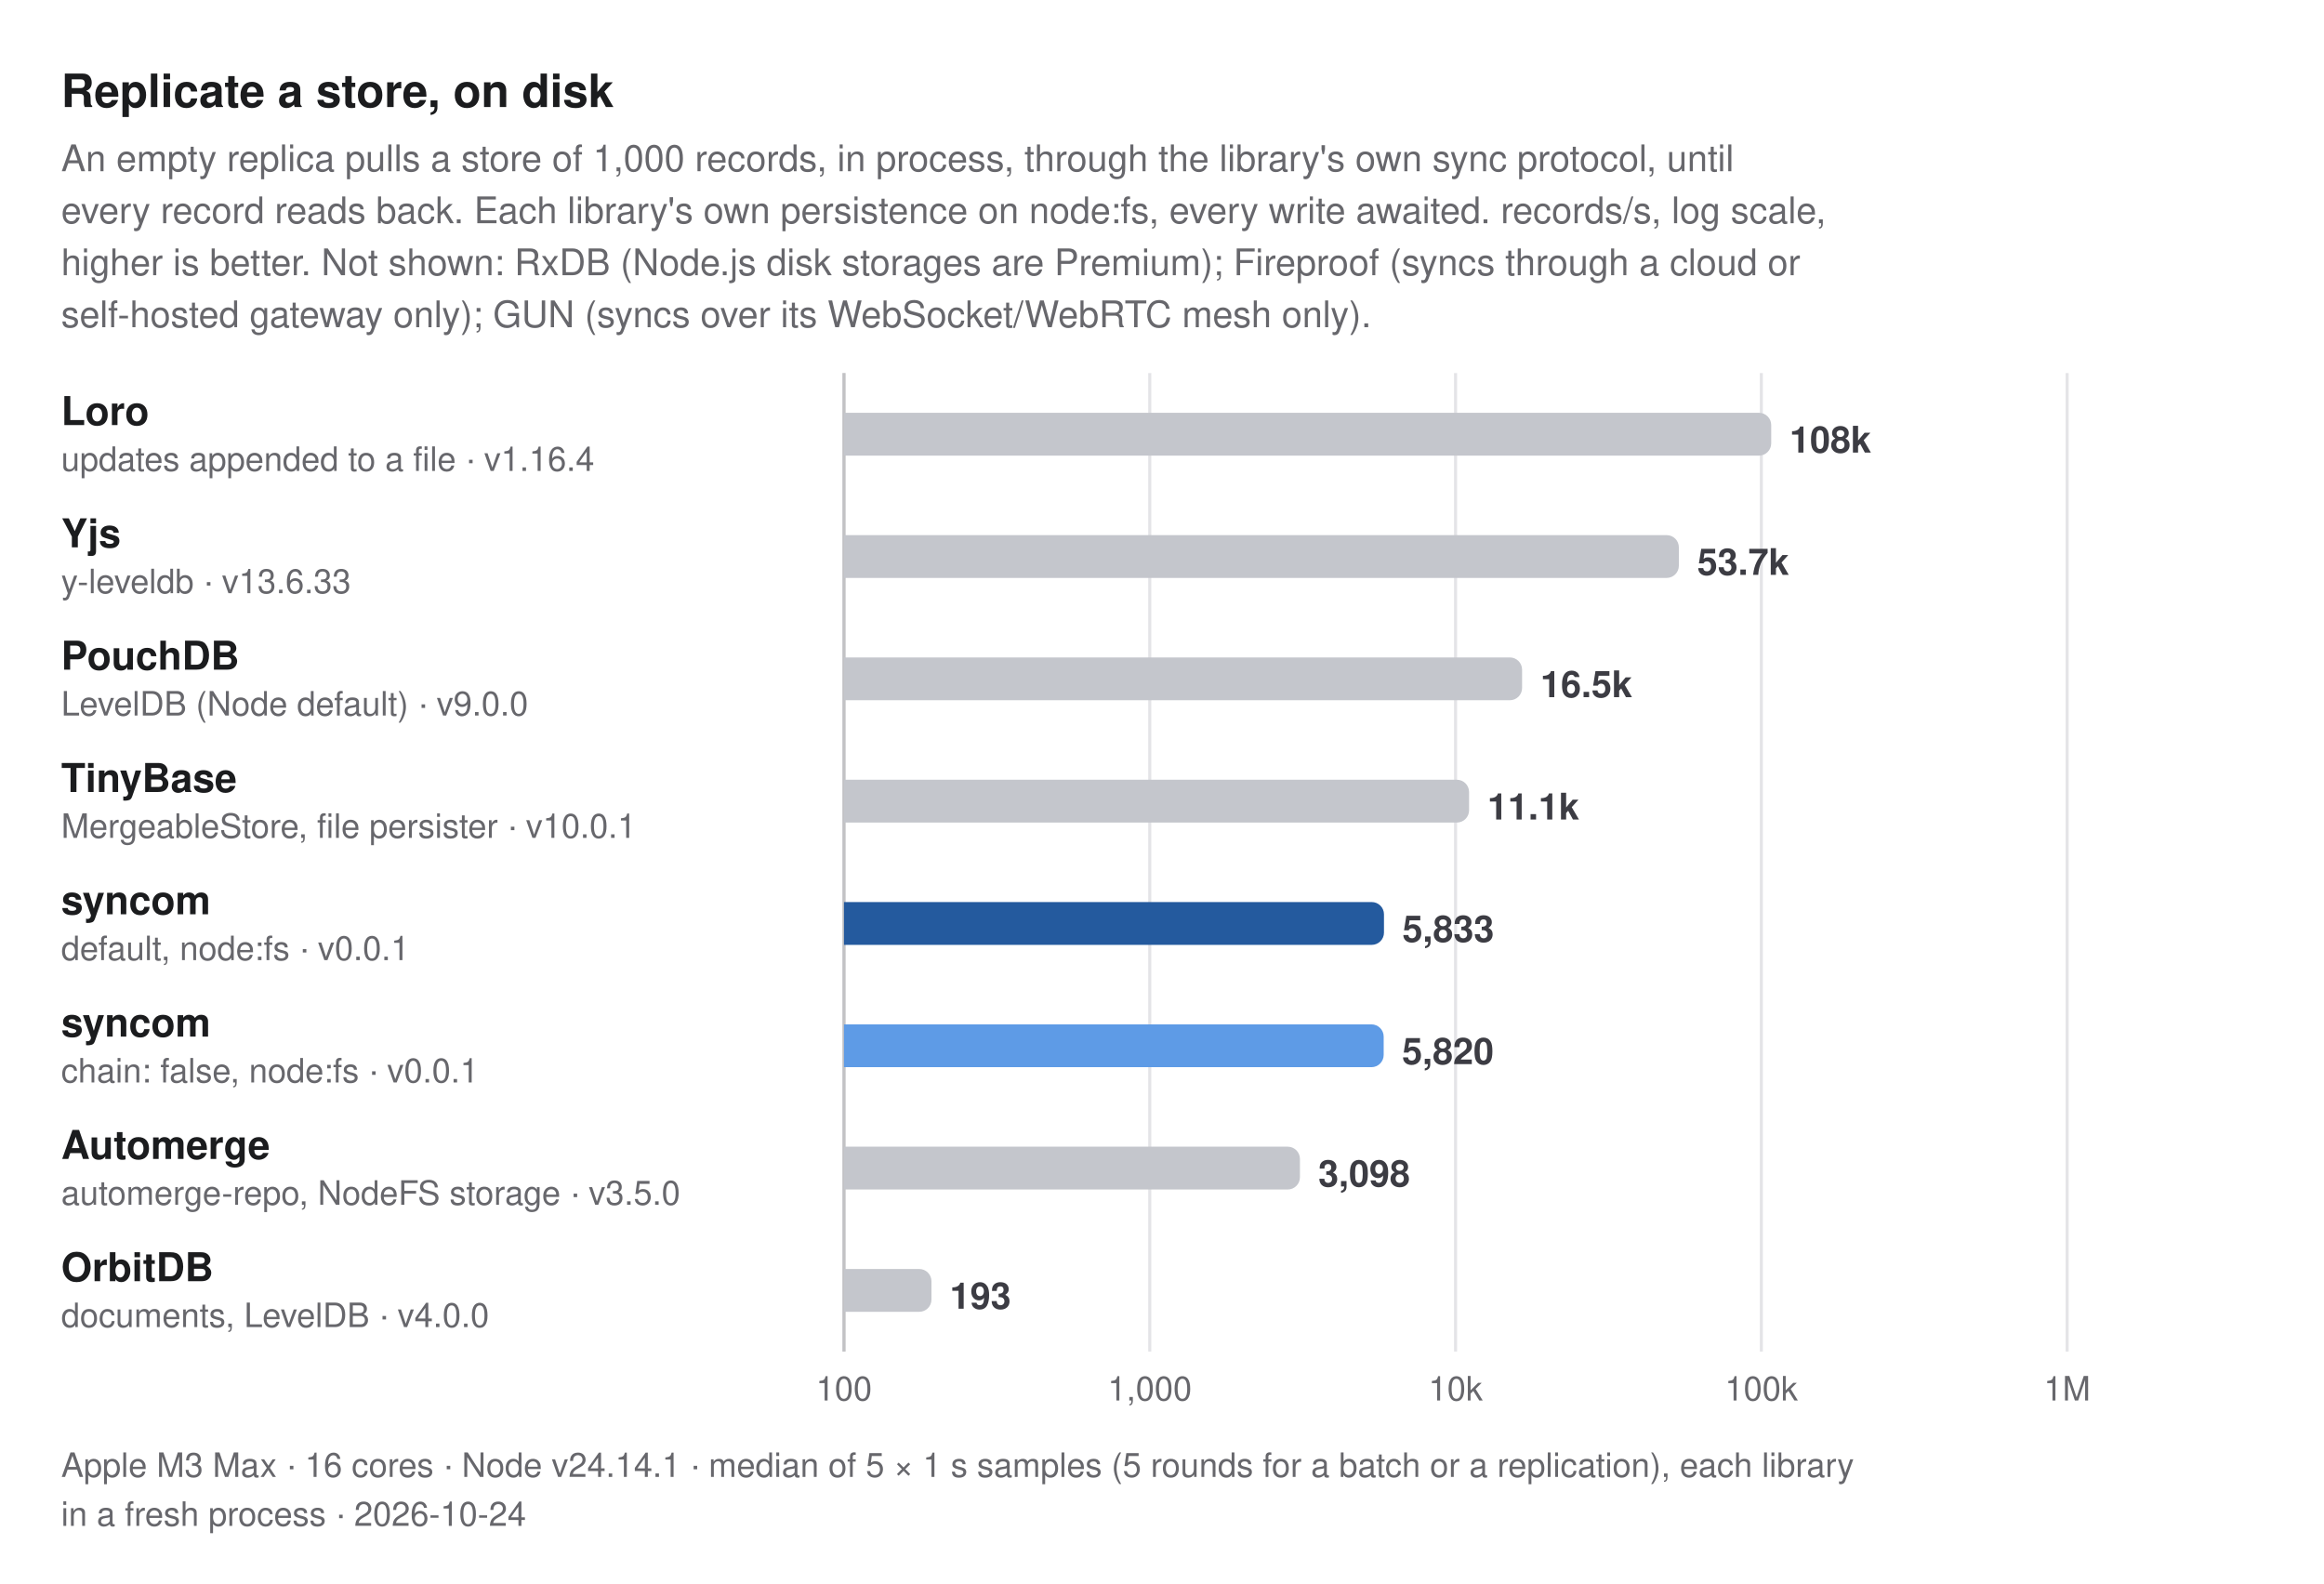
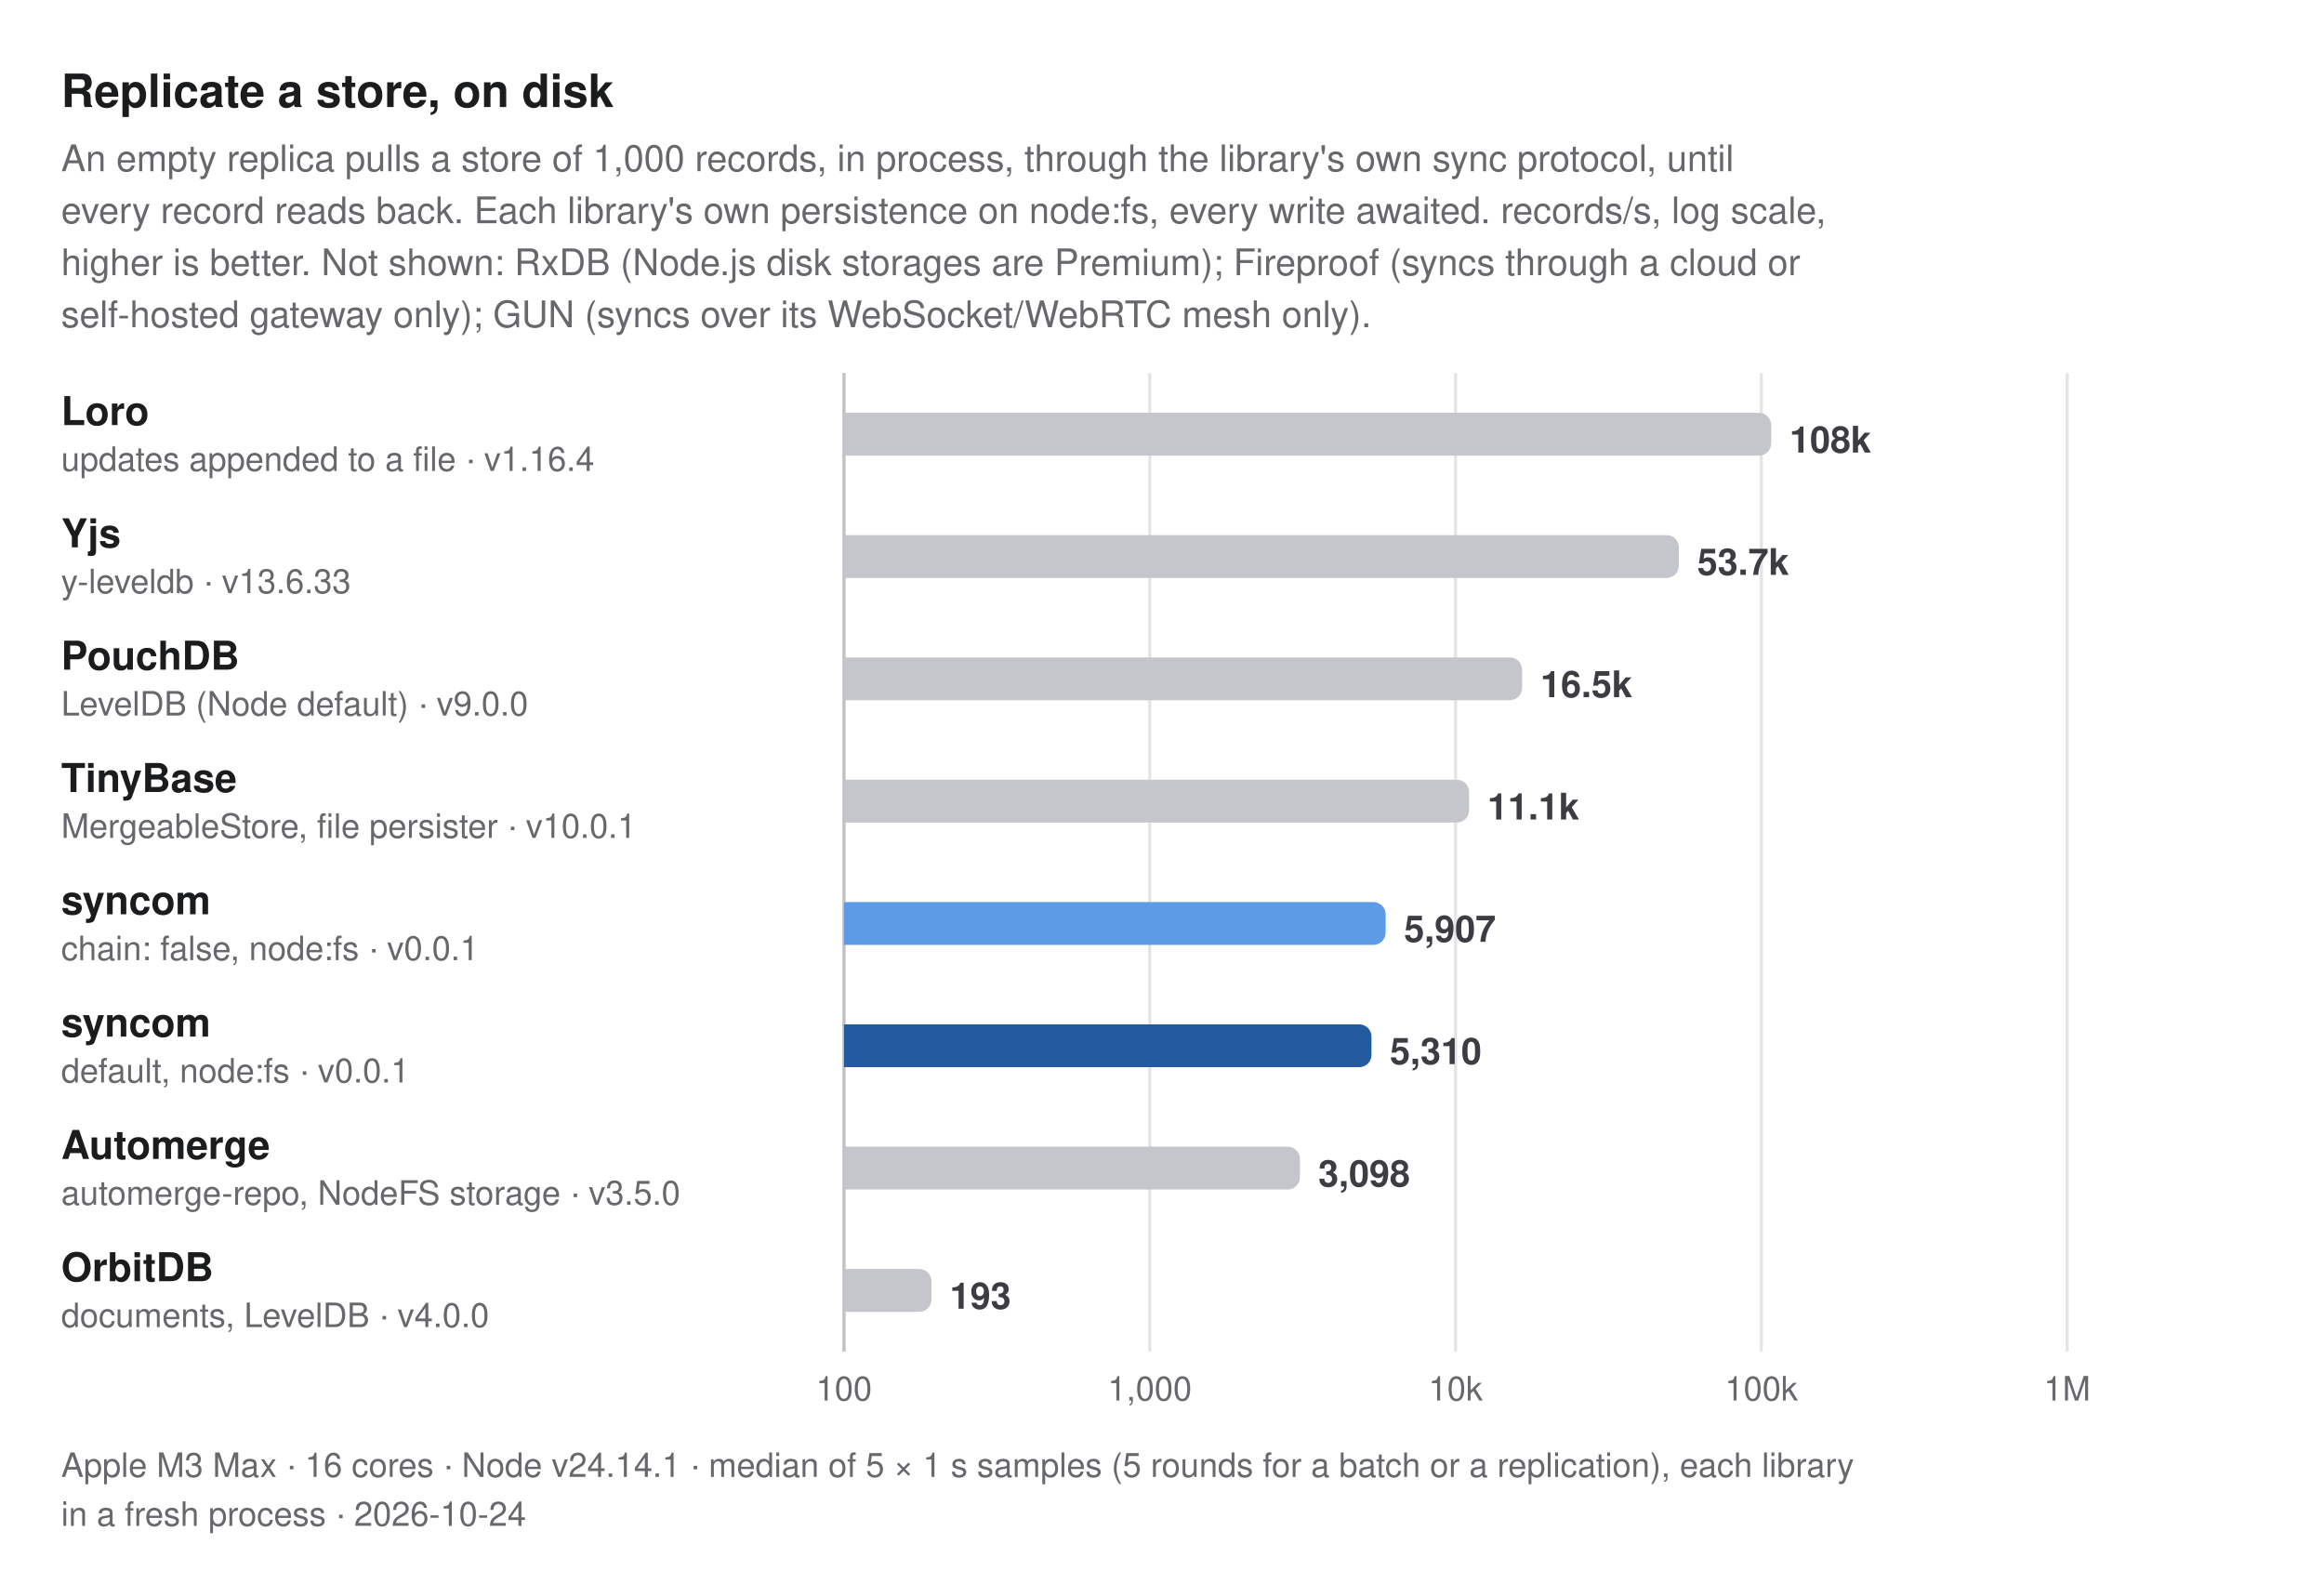
<svg xmlns="http://www.w3.org/2000/svg" width="760" height="518" viewBox="0 0 760 518" role="img" aria-label="Replicate a store, on disk. An empty replica pulls a store of 1,000 records, in process, through the library's own sync protocol, until every record reads back. Each library's own persistence on node:fs, every write awaited. records/s, log scale, higher is better. Not shown: RxDB (Node.js disk storages are Premium); Fireproof (syncs through a cloud or self-hosted gateway only); GUN (syncs over its WebSocket/WebRTC mesh only).">
  <style>
  text { font-family: -apple-system, BlinkMacSystemFont, "Segoe UI", Helvetica, Arial, sans-serif; }
  .title { font-size: 15px; font-weight: 700; fill: #1b1c1e; }
  .subtitle, .caption { font-size: 12px; fill: #67676c; }
  .caption { font-size: 11px; }
  .group { font-size: 11px; font-weight: 600; letter-spacing: 0.06em; fill: #67676c; }
  .label { font-size: 13px; font-weight: 600; fill: #1b1c1e; }
  .label.primary, .label.secondary { font-weight: 700; }
  .sublabel { font-size: 11px; fill: #67676c; }
  .value { font-size: 12px; font-weight: 600; fill: #3c3c43; font-variant-numeric: tabular-nums; }
  .value.small { font-size: 10px; }
  .legend { font-size: 11px; fill: #3c3c43; }
  .tick { font-size: 11px; fill: #67676c; font-variant-numeric: tabular-nums; }
  .grid { stroke: #e4e4e7; stroke-width: 1; }
  .axis { stroke: #c2c2c4; stroke-width: 1; }
  .ref { stroke: #67676c; stroke-width: 1; stroke-dasharray: 3 3; }
  .bar { fill: #c4c6cc; }
  .bar.primary { fill: #245a9e; }
  .bar.secondary { fill: #5e9be6; }
  @media (prefers-color-scheme: dark) {
    .title, .label { fill: #dfdfd6; }
    .subtitle, .caption, .group, .sublabel, .tick { fill: #98989f; }
    .value, .legend { fill: #c2c2c4; }
    .grid { stroke: #2e2e32; }
    .axis { stroke: #48484c; }
    .ref { stroke: #98989f; }
    .bar { fill: #46474e; }
    .bar.primary { fill: #8dbcf2; }
    .bar.secondary { fill: #3d7bd0; }
  }
</style>
  <text class="title" x="20" y="35">Replicate a store, on disk</text>
  <text class="subtitle" x="20" y="56">An empty replica pulls a store of 1,000 records, in process, through the library's own sync protocol, until</text>
  <text class="subtitle" x="20" y="73">every record reads back. Each library's own persistence on node:fs, every write awaited. records/s, log scale,</text>
  <text class="subtitle" x="20" y="90">higher is better. Not shown: RxDB (Node.js disk storages are Premium); Fireproof (syncs through a cloud or</text>
  <text class="subtitle" x="20" y="107">self-hosted gateway only); GUN (syncs over its WebSocket/WebRTC mesh only).</text>
  <line class="grid" x1="276" y1="122" x2="276" y2="442" />
  <text class="tick" x="276" y="458" text-anchor="middle">100</text>
  <line class="grid" x1="376" y1="122" x2="376" y2="442" />
  <text class="tick" x="376" y="458" text-anchor="middle">1,000</text>
  <line class="grid" x1="476" y1="122" x2="476" y2="442" />
  <text class="tick" x="476" y="458" text-anchor="middle">10k</text>
  <line class="grid" x1="576" y1="122" x2="576" y2="442" />
  <text class="tick" x="576" y="458" text-anchor="middle">100k</text>
  <line class="grid" x1="676" y1="122" x2="676" y2="442" />
  <text class="tick" x="676" y="458" text-anchor="middle">1M</text>
  <line class="axis" x1="276" y1="122" x2="276" y2="442" />
  <g>
    <text class="label" x="20" y="139">Loro</text>
    <text class="sublabel" x="20" y="154">updates appended to a file · v1.16.4</text>
    <path class="bar" d="M276,135H575.225A4,4 0 0 1 579.225,139V145A4,4 0 0 1 575.225,149H276Z" />
    <text class="value" x="585.225" y="148">108k</text>
  </g>
  <g>
    <text class="label" x="20" y="179">Yjs</text>
    <text class="sublabel" x="20" y="194">y-leveldb · v13.6.33</text>
    <path class="bar" d="M276,175H545.028A4,4 0 0 1 549.028,179V185A4,4 0 0 1 545.028,189H276Z" />
    <text class="value" x="555.028" y="188">53.7k</text>
  </g>
  <g>
    <text class="label" x="20" y="219">PouchDB</text>
    <text class="sublabel" x="20" y="234">LevelDB (Node default) · v9.0.0</text>
    <path class="bar" d="M276,215H493.756A4,4 0 0 1 497.756,219V225A4,4 0 0 1 493.756,229H276Z" />
    <text class="value" x="503.756" y="228">16.5k</text>
  </g>
  <g>
    <text class="label" x="20" y="259">TinyBase</text>
    <text class="sublabel" x="20" y="274">MergeableStore, file persister · v10.0.1</text>
    <path class="bar" d="M276,255H476.421A4,4 0 0 1 480.421,259V265A4,4 0 0 1 476.421,269H276Z" />
    <text class="value" x="486.421" y="268">11.1k</text>
  </g>
  <g>
-     <text class="label primary" x="20" y="299">syncom</text>
-     <text class="sublabel" x="20" y="314">default, node:fs · v0.0.1</text>
-     <path class="bar primary" d="M276,295H448.592A4,4 0 0 1 452.592,299V305A4,4 0 0 1 448.592,309H276Z" />
-     <text class="value" x="458.592" y="308">5,833</text>
+     <text class="label secondary" x="20" y="299">syncom</text>
+     <text class="sublabel" x="20" y="314">chain: false, node:fs · v0.0.1</text>
+     <path class="bar secondary" d="M276,295H449.135A4,4 0 0 1 453.135,299V305A4,4 0 0 1 449.135,309H276Z" />
+     <text class="value" x="459.135" y="308">5,907</text>
  </g>
  <g>
-     <text class="label secondary" x="20" y="339">syncom</text>
-     <text class="sublabel" x="20" y="354">chain: false, node:fs · v0.0.1</text>
-     <path class="bar secondary" d="M276,335H448.493A4,4 0 0 1 452.493,339V345A4,4 0 0 1 448.493,349H276Z" />
-     <text class="value" x="458.493" y="348">5,820</text>
+     <text class="label primary" x="20" y="339">syncom</text>
+     <text class="sublabel" x="20" y="354">default, node:fs · v0.0.1</text>
+     <path class="bar primary" d="M276,335H444.507A4,4 0 0 1 448.507,339V345A4,4 0 0 1 444.507,349H276Z" />
+     <text class="value" x="454.507" y="348">5,310</text>
  </g>
  <g>
    <text class="label" x="20" y="379">Automerge</text>
    <text class="sublabel" x="20" y="394">automerge-repo, NodeFS storage · v3.5.0</text>
    <path class="bar" d="M276,375H421.11A4,4 0 0 1 425.11,379V385A4,4 0 0 1 421.11,389H276Z" />
    <text class="value" x="431.11" y="388">3,098</text>
  </g>
  <g>
    <text class="label" x="20" y="419">OrbitDB</text>
    <text class="sublabel" x="20" y="434">documents, LevelDB · v4.0.0</text>
    <path class="bar" d="M276,415H300.609A4,4 0 0 1 304.609,419V425A4,4 0 0 1 300.609,429H276Z" />
    <text class="value" x="310.609" y="428">193</text>
  </g>
  <text class="caption" x="20" y="483">Apple M3 Max · 16 cores · Node v24.14.1 · median of 5 × 1 s samples (5 rounds for a batch or a replication), each library</text>
  <text class="caption" x="20" y="499">in a fresh process · 2026-10-24</text>
</svg>
